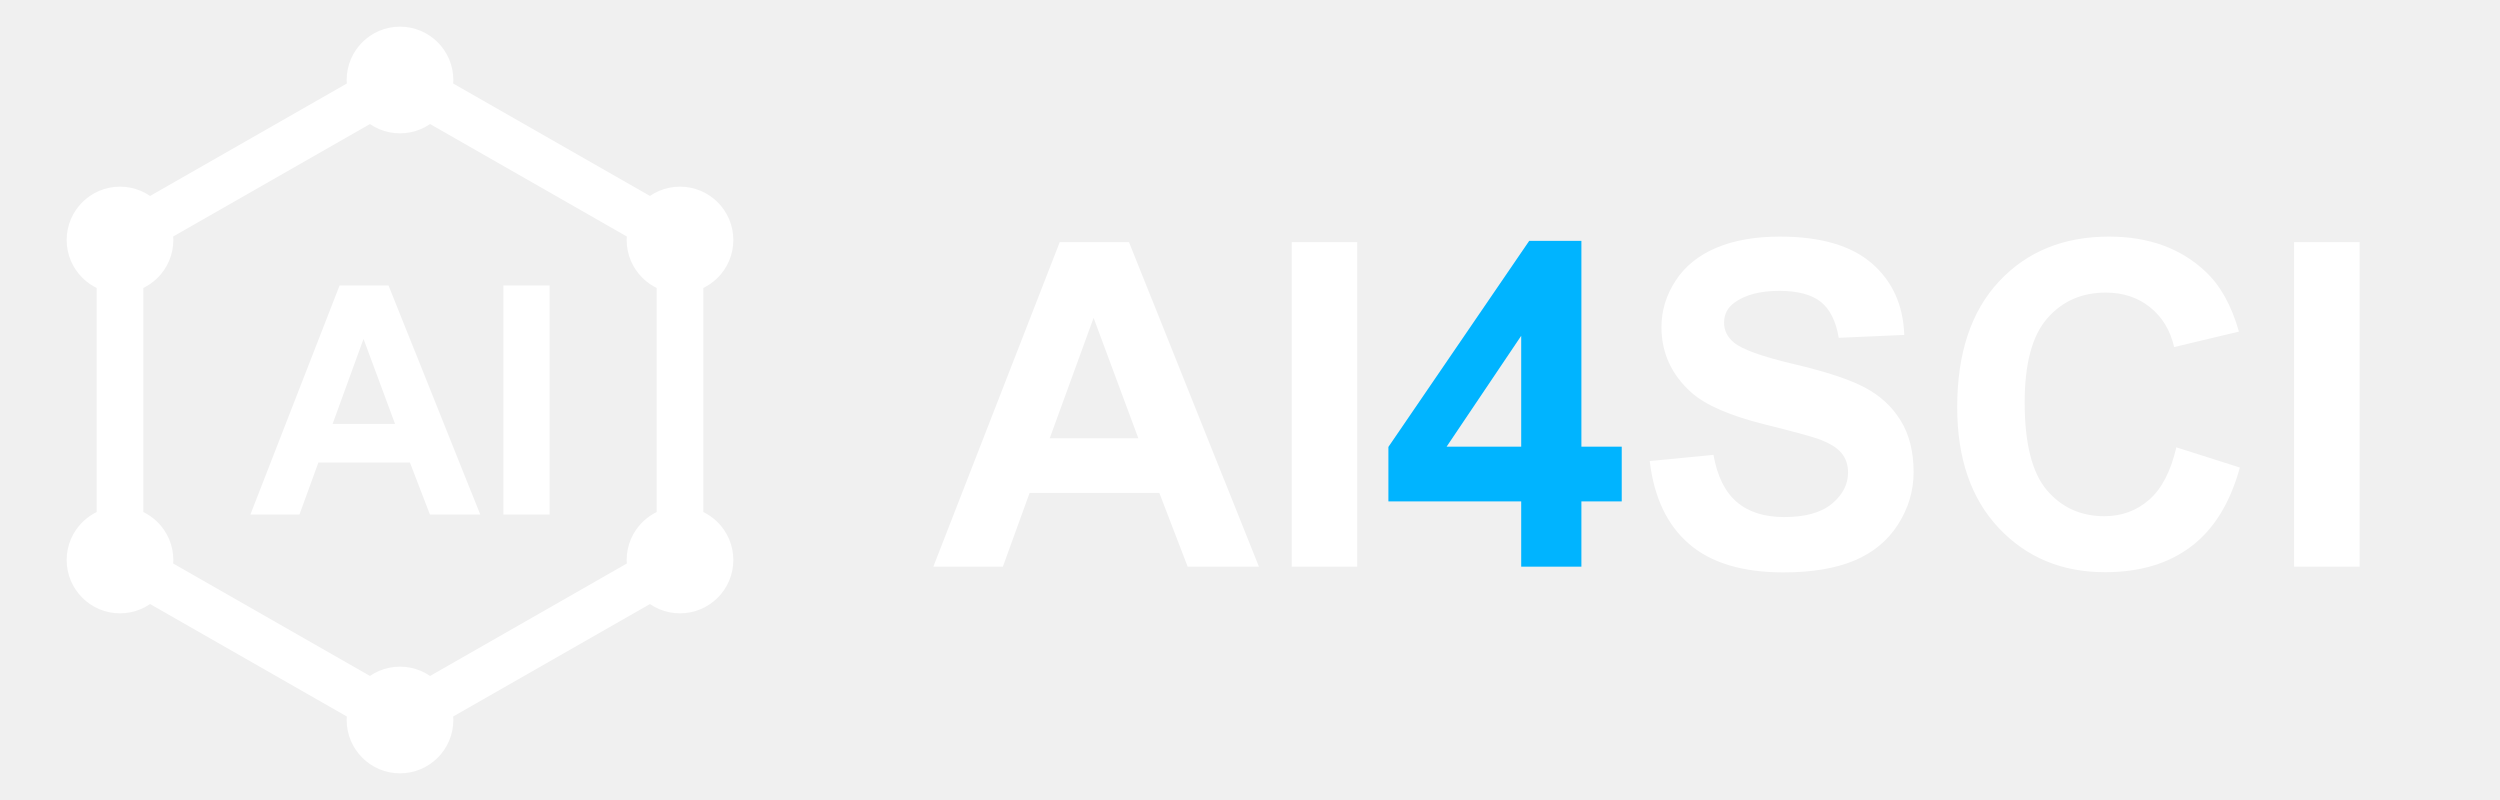
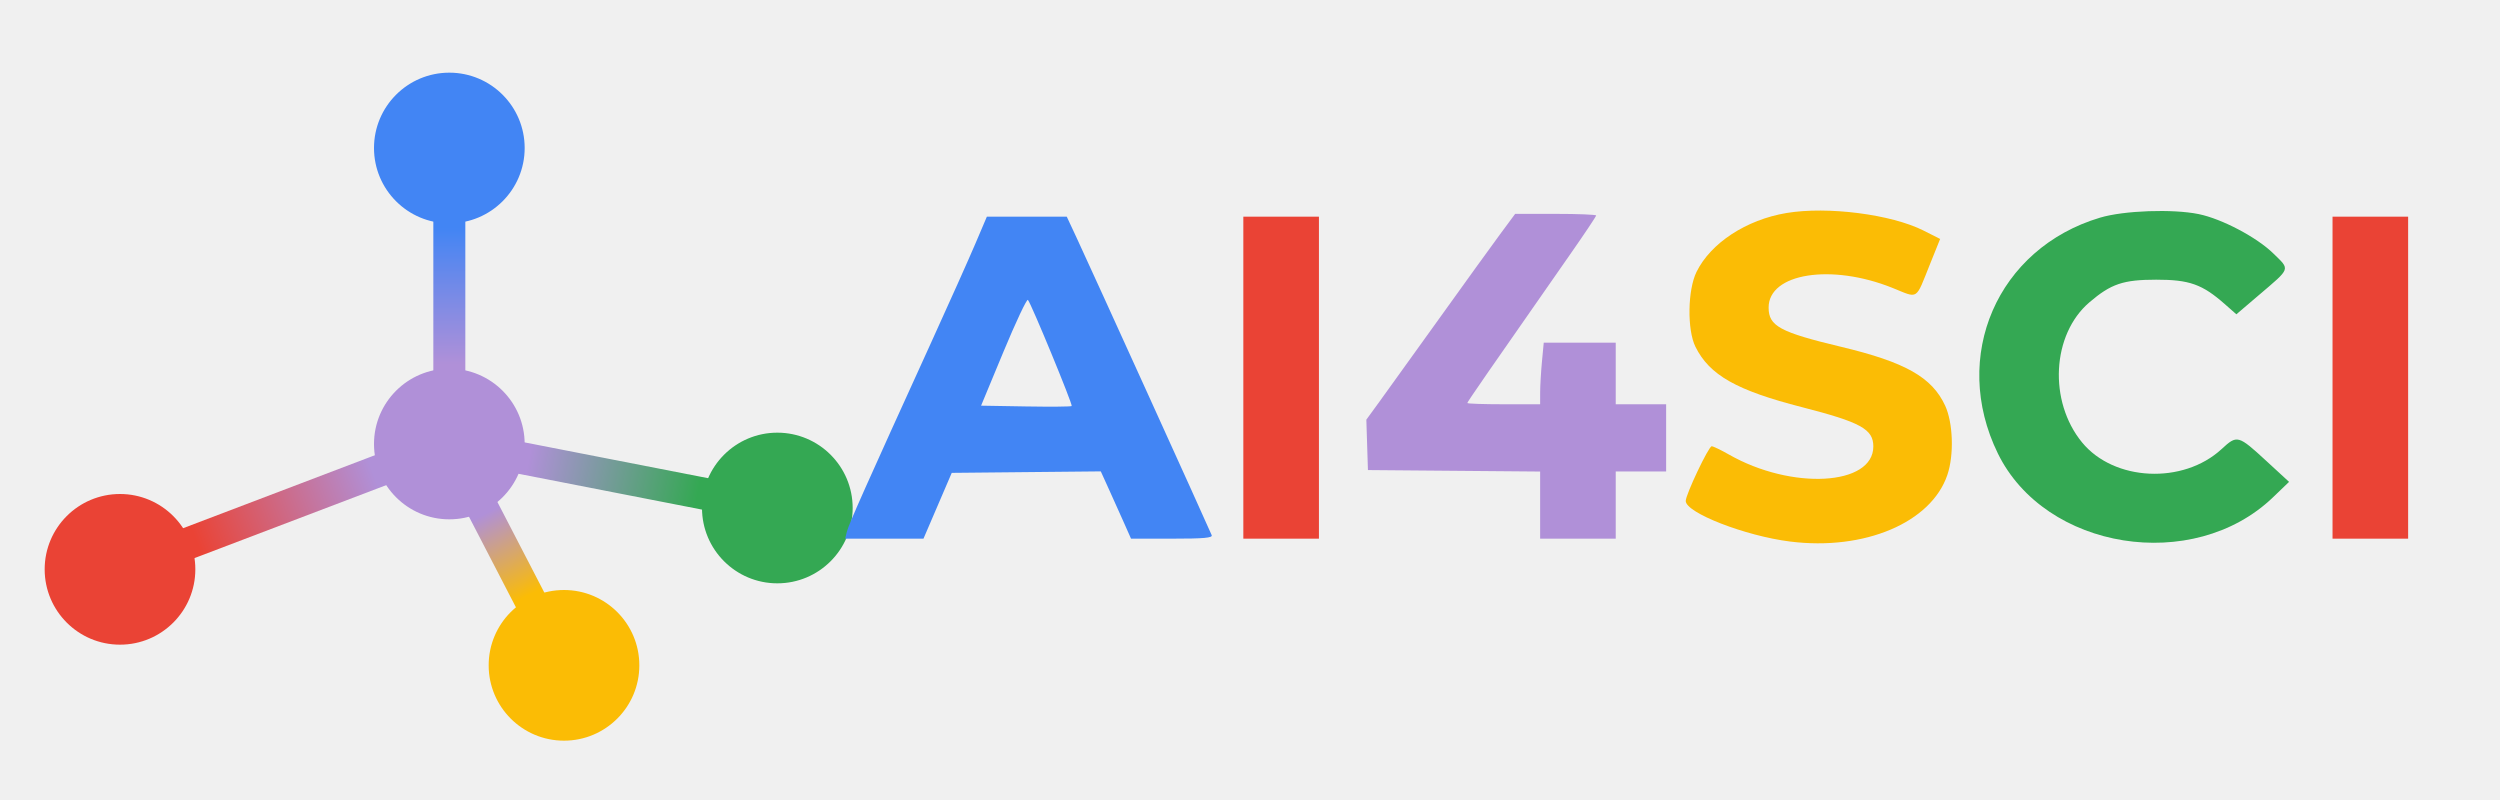
- <svg xmlns="http://www.w3.org/2000/svg" viewBox="0 0 375 120" role="img" aria-label="AI4SCI">
+ <svg xmlns="http://www.w3.org/2000/svg" role="img" aria-label="AI4SCI" viewBox="0 0 375 120">
  <defs>
-     <linearGradient id="blue" x1="0" y1="1" x2="1" y2="0">
-       <stop stop-color="#0B2D6B" />
-       <stop offset=".6" stop-color="#0078d9" />
-       <stop offset="1" stop-color="#00B4FF" />
+     <linearGradient id="bond-blue" gradientUnits="userSpaceOnUse" x1="512" y1="282.5" x2="512" y2="391.5">
+       <stop offset=".03" stop-color="#4285F4" />
+       <stop offset=".97" stop-color="#B090D8" />
    </linearGradient>
-     <radialGradient id="metal" cx="32%" cy="24%" r="75%">
-       <stop stop-color="#fff" />
-       <stop offset=".28" stop-color="#9aa6b1" />
-       <stop offset=".65" stop-color="#4B5563" />
-       <stop offset="1" stop-color="#26313d" />
-     </radialGradient>
+     <linearGradient id="bond-red" gradientUnits="userSpaceOnUse" x1="317.805" y1="521.904" x2="459.195" y2="468.096">
+       <stop offset=".03" stop-color="#EA4335" />
+       <stop offset=".97" stop-color="#B090D8" />
+     </linearGradient>
+     <linearGradient id="bond-green" gradientUnits="userSpaceOnUse" x1="702.546" y1="485.18" x2="567.454" y2="458.82">
+       <stop offset=".03" stop-color="#34A853" />
+       <stop offset=".97" stop-color="#B090D8" />
+     </linearGradient>
+     <linearGradient id="bond-yellow" gradientUnits="userSpaceOnUse" x1="572.01" y1="563.833" x2="537.99" y2="498.167">
+       <stop offset=".03" stop-color="#FBBC05" />
+       <stop offset=".97" stop-color="#B090D8" />
+     </linearGradient>
  </defs>
-   <g fill="none" stroke="#fff" stroke-width="7" stroke-linejoin="round">
-     <path d="M60 12 102 36V84L60 108 18 84V36Z" />
+   <g transform="translate(-35 -23) scale(.2)">
+     <g fill="none" stroke-width="24" stroke-linecap="round">
+       <line x1="512" y1="226" x2="512" y2="448" stroke="url(#bond-blue)" />
+       <line x1="265" y1="542" x2="512" y2="448" stroke="url(#bond-red)" />
+       <line x1="758" y1="496" x2="512" y2="448" stroke="url(#bond-green)" />
+       <line x1="598" y1="614" x2="512" y2="448" stroke="url(#bond-yellow)" />
+     </g>
+     <circle cx="512" cy="226" r="56.5" fill="#4285F4" />
+     <circle cx="265" cy="542" r="56.5" fill="#EA4335" />
+     <circle cx="758" cy="496" r="56.5" fill="#34A853" />
+     <circle cx="598" cy="614" r="56.5" fill="#FBBC05" />
+     <circle cx="512" cy="448" r="56.5" fill="#B090D8" />
  </g>
-   <circle cx="60" cy="12" r="8" fill="#fff" />
-   <circle cx="102" cy="36" r="8" fill="#fff" />
-   <circle cx="102" cy="84" r="8" fill="#fff" />
-   <circle cx="60" cy="108" r="8" fill="#fff" />
-   <circle cx="18" cy="84" r="8" fill="#fff" />
-   <circle cx="18" cy="36" r="8" fill="#fff" />
-   <path fill="#fff" transform="translate(9.558594 -0.8203125)" d="M48.72 43.64L62.48 78L54.93 78L51.93 70.20L38.20 70.20L35.36 78L28 78L41.38 43.64L48.72 43.64ZM40.33 64.41L49.70 64.41L44.97 51.66L40.33 64.41ZM72.88 78L65.95 78L65.95 43.64L72.88 43.64L72.88 78Z" />
-   <path fill="#fff" d="M169.35 36.32L188.84 85L178.15 85L173.90 73.94L154.44 73.94L150.43 85L140 85L158.96 36.32L169.35 36.32ZM157.46 65.74L170.75 65.74L164.04 47.68L157.46 65.74ZM203.58 85L193.76 85L193.76 36.32L203.58 36.32L203.58 85Z" />
-   <path fill="#00B4FF" d="M237.21 85L228.18 85L228.18 75.21L208.26 75.21L208.26 67.04L229.38 36.13L237.21 36.13L237.21 67.00L243.26 67.00L243.26 75.21L237.21 75.21L237.21 85ZM216.99 67.00L228.18 67.00L228.18 50.37L216.99 67.00Z" />
-   <path fill="#fff" d="M247.46 69.16L247.46 69.16L257.02 68.23Q257.88 73.05 260.52 75.30Q263.16 77.56 267.64 77.56L267.64 77.56Q272.39 77.56 274.80 75.55Q277.21 73.54 277.21 70.86L277.21 70.86Q277.21 69.13 276.19 67.92Q275.18 66.71 272.66 65.81L272.66 65.81Q270.93 65.21 264.79 63.68L264.79 63.68Q256.89 61.72 253.70 58.87L253.70 58.87Q249.22 54.85 249.22 49.07L249.22 49.07Q249.22 45.36 251.33 42.12Q253.43 38.88 257.40 37.19Q261.37 35.49 266.98 35.49L266.98 35.49Q276.14 35.49 280.78 39.51Q285.41 43.53 285.64 50.24L285.64 50.24L275.81 50.67Q275.18 46.92 273.11 45.27Q271.03 43.63 266.88 43.63L266.88 43.63Q262.60 43.63 260.17 45.39L260.17 45.39Q258.61 46.52 258.61 48.41L258.61 48.41Q258.61 50.14 260.07 51.37L260.07 51.37Q261.93 52.93 269.11 54.62Q276.28 56.31 279.71 58.12Q283.15 59.93 285.09 63.07Q287.04 66.21 287.04 70.82L287.04 70.82Q287.04 75.01 284.71 78.66Q282.39 82.31 278.14 84.09Q273.89 85.86 267.54 85.86L267.54 85.86Q258.31 85.86 253.37 81.60Q248.42 77.33 247.46 69.16ZM326.45 67.10L326.45 67.10L335.98 70.13Q333.79 78.09 328.69 81.96Q323.59 85.83 315.76 85.83L315.76 85.83Q306.06 85.83 299.82 79.21Q293.58 72.58 293.58 61.09L293.58 61.09Q293.58 48.94 299.85 42.22Q306.13 35.49 316.35 35.49L316.35 35.49Q325.29 35.49 330.86 40.77L330.86 40.77Q334.18 43.89 335.84 49.74L335.84 49.74L326.12 52.06Q325.25 48.28 322.51 46.09Q319.77 43.89 315.86 43.89L315.86 43.89Q310.44 43.89 307.07 47.78Q303.70 51.66 303.70 60.36L303.70 60.36Q303.70 69.59 307.02 73.51Q310.34 77.43 315.66 77.43L315.66 77.43Q319.57 77.43 322.40 74.94Q325.22 72.45 326.45 67.10ZM353.94 85L344.11 85L344.11 36.32L353.94 36.32L353.94 85Z" />
+   <g transform="translate(29 -272) scale(.42)">
+     <g fill="#4285F4">
+       <path fill-rule="evenodd" transform="translate(226 711)" d="M 53.253 23.750 C 50.969 29.113, 43.873 44.975, 37.483 59 C 14.455 109.547, 8.072 123.866, 7.433 126.412 L 6.783 129 20.774 129 L 34.764 129 39.813 117.250 L 44.861 105.500 71.476 105.234 L 98.090 104.967 100.939 111.234 C 102.507 114.680, 104.936 120.088, 106.339 123.250 L 108.889 129 123.552 129 C 134.890 129, 138.097 128.717, 137.699 127.750 C 136.386 124.563, 94.562 32.476, 89.556 21.750 L 85.939 14 71.672 14 L 57.405 14 53.253 23.750 M 63.343 62.224 L 55.338 81.500 71.310 81.775 C 80.095 81.927, 87.470 81.864, 87.699 81.634 C 88.154 81.179, 73.227 44.983, 72.065 43.724 C 71.671 43.298, 67.746 51.623, 63.343 62.224" />
+     </g>
+     <g fill="#EA4335">
+       <path fill-rule="evenodd" transform="translate(369 711)" d="M 6 71.500 L 6 129 19.500 129 L 33 129 33 71.500 L 33 14 19.500 14 L 6 14 6 71.500" />
+       <path fill-rule="evenodd" transform="translate(758 711)" d="M 6 71.500 L 6 129 19.500 129 L 33 129 33 71.500 L 33 14 19.500 14 L 6 14 6 71.500" />
+     </g>
+     <g fill="#34A853">
+       <path fill-rule="evenodd" transform="translate(631 711)" d="M 50 14.344 C 13.282 25.293, -3.469 63.898, 13.464 98.546 C 30.352 133.100, 83.297 141.556, 111.726 114.240 L 117.476 108.715 109.488 101.365 C 99.249 91.942, 98.957 91.863, 93.377 97.006 C 79.612 109.695, 54.929 108.513, 43.545 94.621 C 31.501 79.923, 32.746 56.077, 46.156 44.599 C 53.866 37.999, 58.234 36.517, 70 36.508 C 81.846 36.499, 86.465 38.136, 94.468 45.181 L 98.656 48.867 106.578 42.107 C 118.250 32.147, 117.921 33.081, 111.845 27.131 C 105.945 21.353, 93.458 14.770, 85.201 13.083 C 75.900 11.182, 58.512 11.805, 50 14.344" />
+     </g>
+     <g fill="#FBBC05">
+       <path fill-rule="evenodd" transform="translate(530 711)" d="M 39 12.691 C 24.622 15.098, 11.936 23.399, 6.849 33.730 C 3.676 40.173, 3.470 54.423, 6.462 60.457 C 11.481 70.578, 21.077 76.020, 44.506 82.033 C 65.503 87.421, 70 89.897, 70 96.066 C 70 110.127, 40.813 111.745, 18.378 98.926 C 15.561 97.317, 12.813 96, 12.271 96 C 11.181 96, 3 113.232, 3 115.529 C 3 119.758, 24.246 128.023, 40.279 130.030 C 66.842 133.355, 90.625 123.290, 96.425 106.266 C 98.870 99.092, 98.495 87.605, 95.614 81.419 C 90.914 71.325, 81.419 65.967, 58.531 60.491 C 36.602 55.244, 32.600 53.078, 32.600 46.456 C 32.600 34.220, 54.958 30.658, 76.783 39.419 C 86.328 43.250, 84.920 44.153, 90.327 30.729 L 93.860 21.958 87.927 18.963 C 76.434 13.161, 53.643 10.240, 39 12.691" />
+     </g>
+     <g fill="#B090D8">
+       <path fill-rule="evenodd" transform="translate(412 711)" d="M 54.717 20.250 C 51.769 24.238, 41.940 37.850, 32.875 50.500 C 23.811 63.150, 14.266 76.424, 11.663 79.997 L 6.931 86.494 7.216 95.497 L 7.500 104.500 38.250 104.764 L 69 105.029 69 117.014 L 69 129 82.500 129 L 96 129 96 117 L 96 105 105 105 L 114 105 114 93 L 114 81 105 81 L 96 81 96 70 L 96 59 83.145 59 L 70.289 59 69.652 65.750 C 69.301 69.463, 69.011 74.412, 69.007 76.750 L 69 81 56 81 C 48.850 81, 43 80.798, 43 80.552 C 43 80.152, 49.856 70.241, 80.158 26.835 C 85.021 19.869, 89 13.906, 89 13.585 C 89 13.263, 82.493 13, 74.539 13 L 60.079 13 54.717 20.250" />
+     </g>
+   </g>
</svg>
